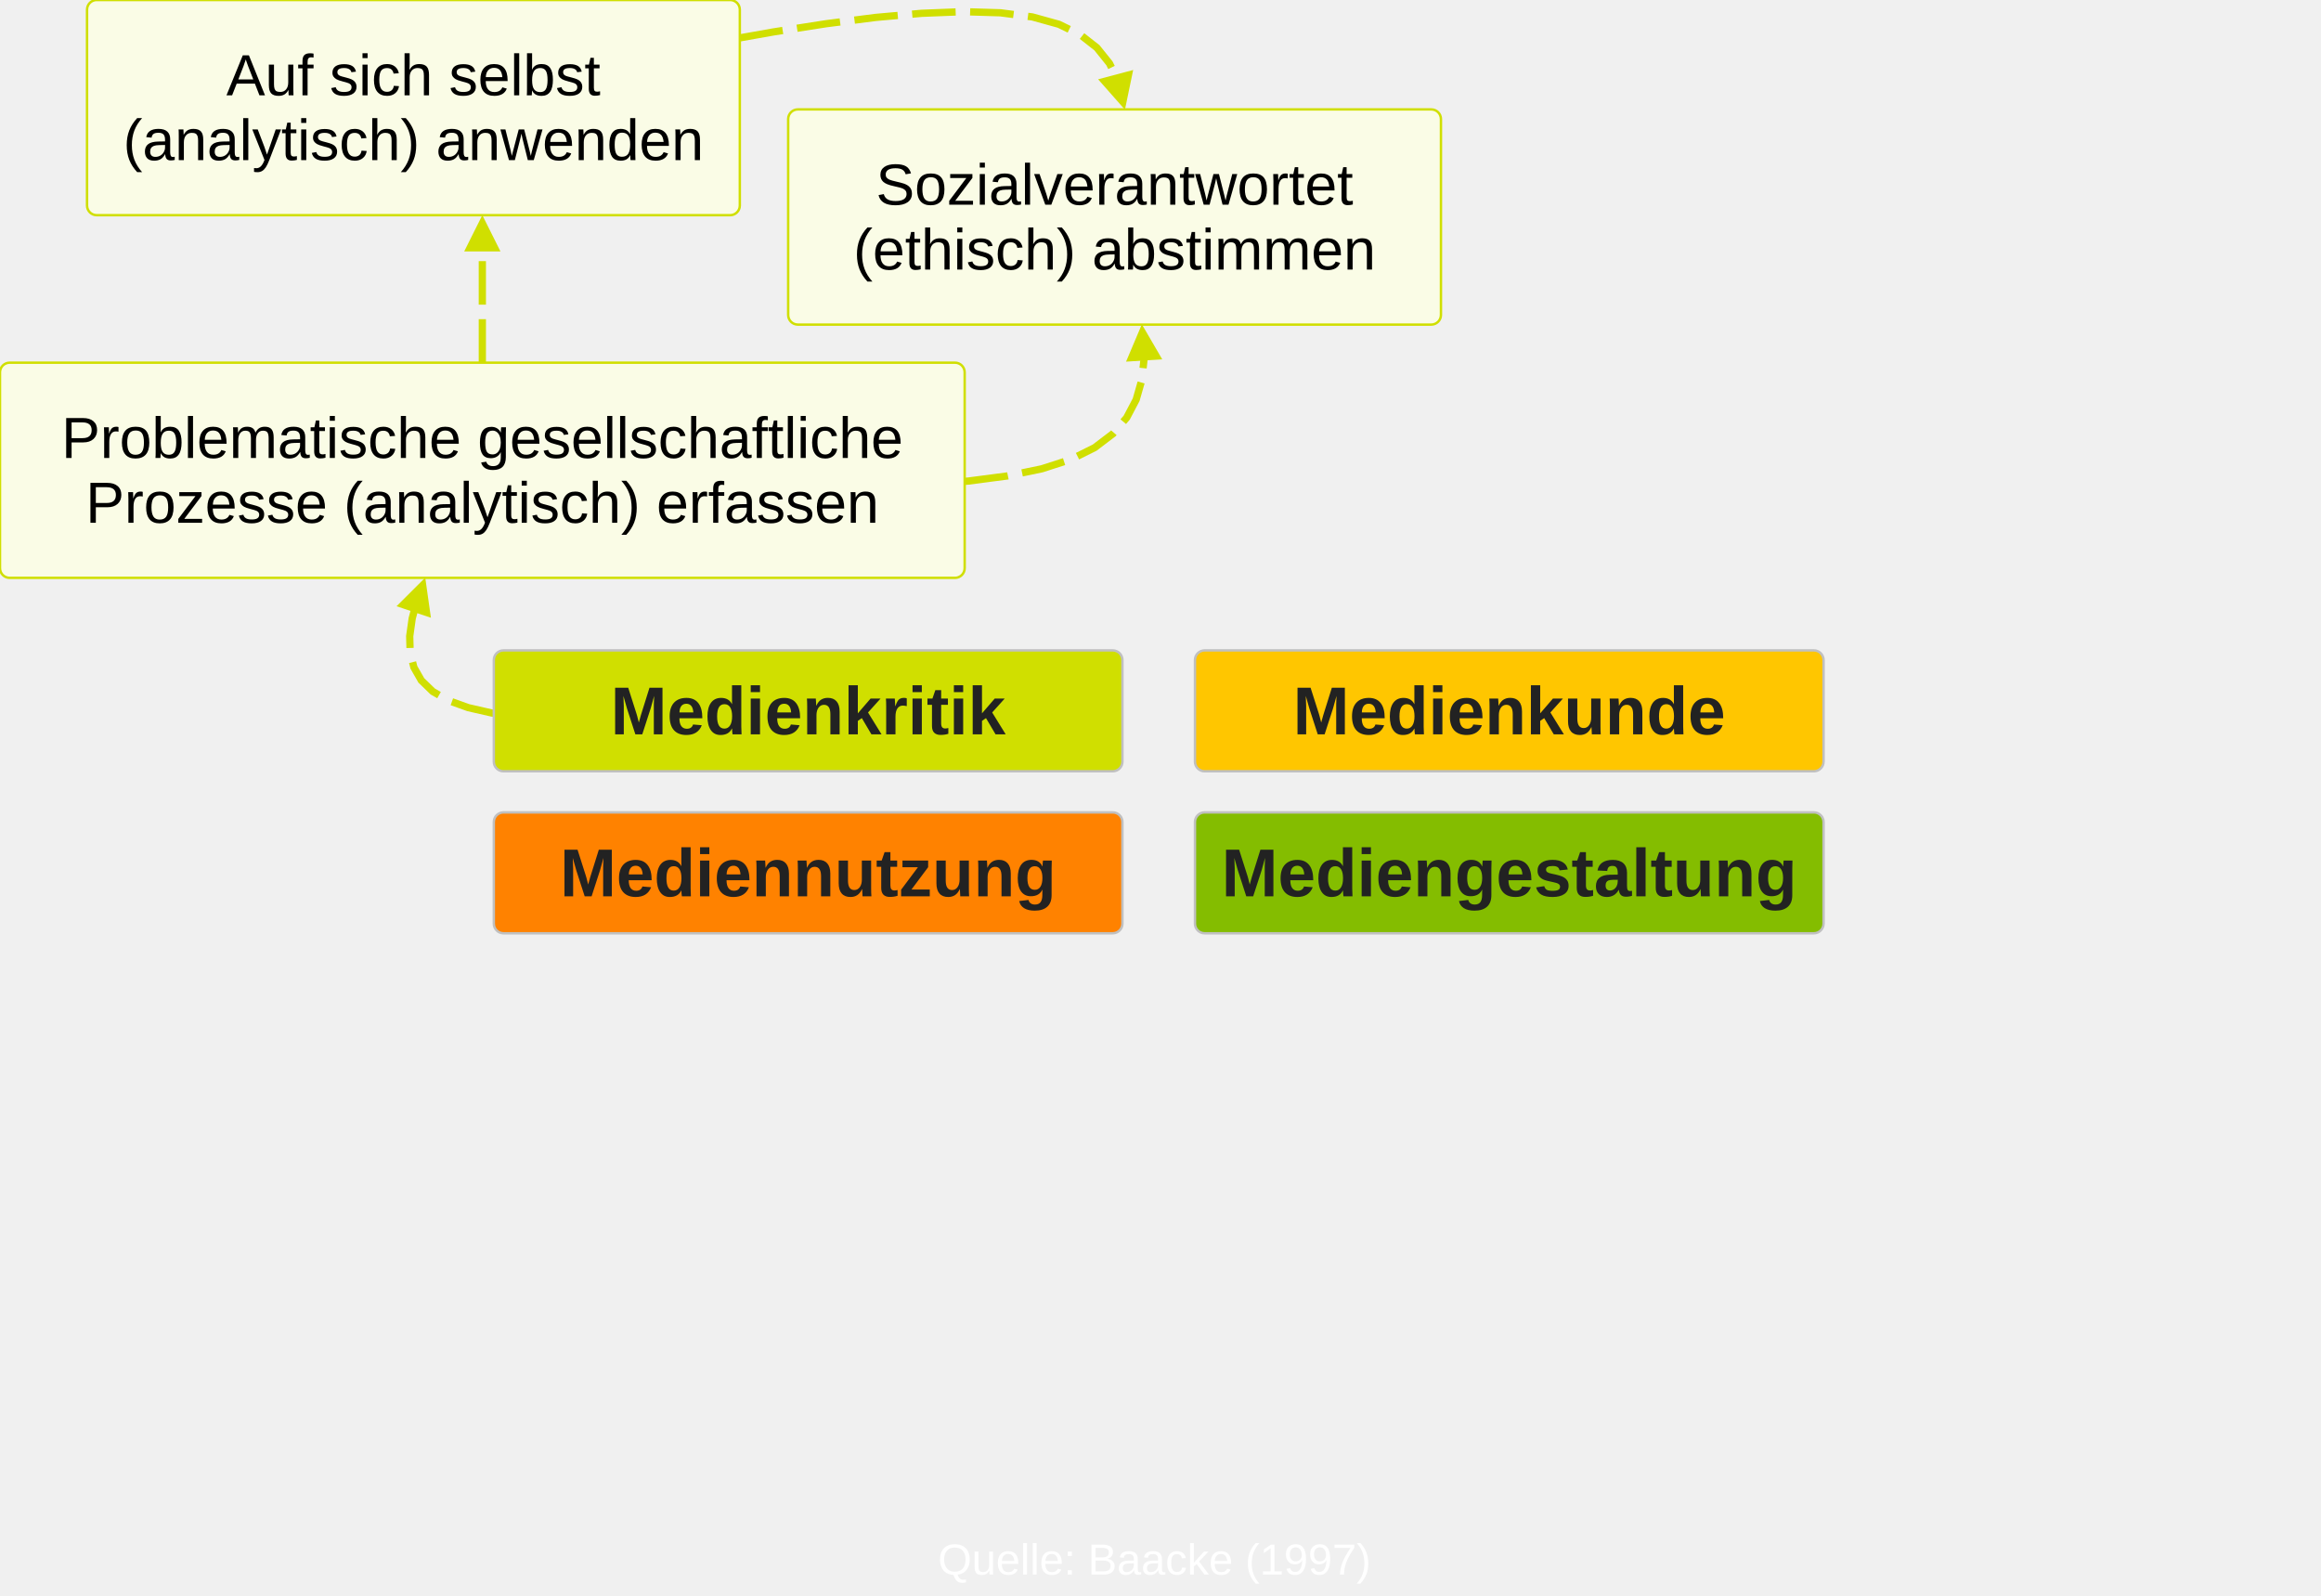
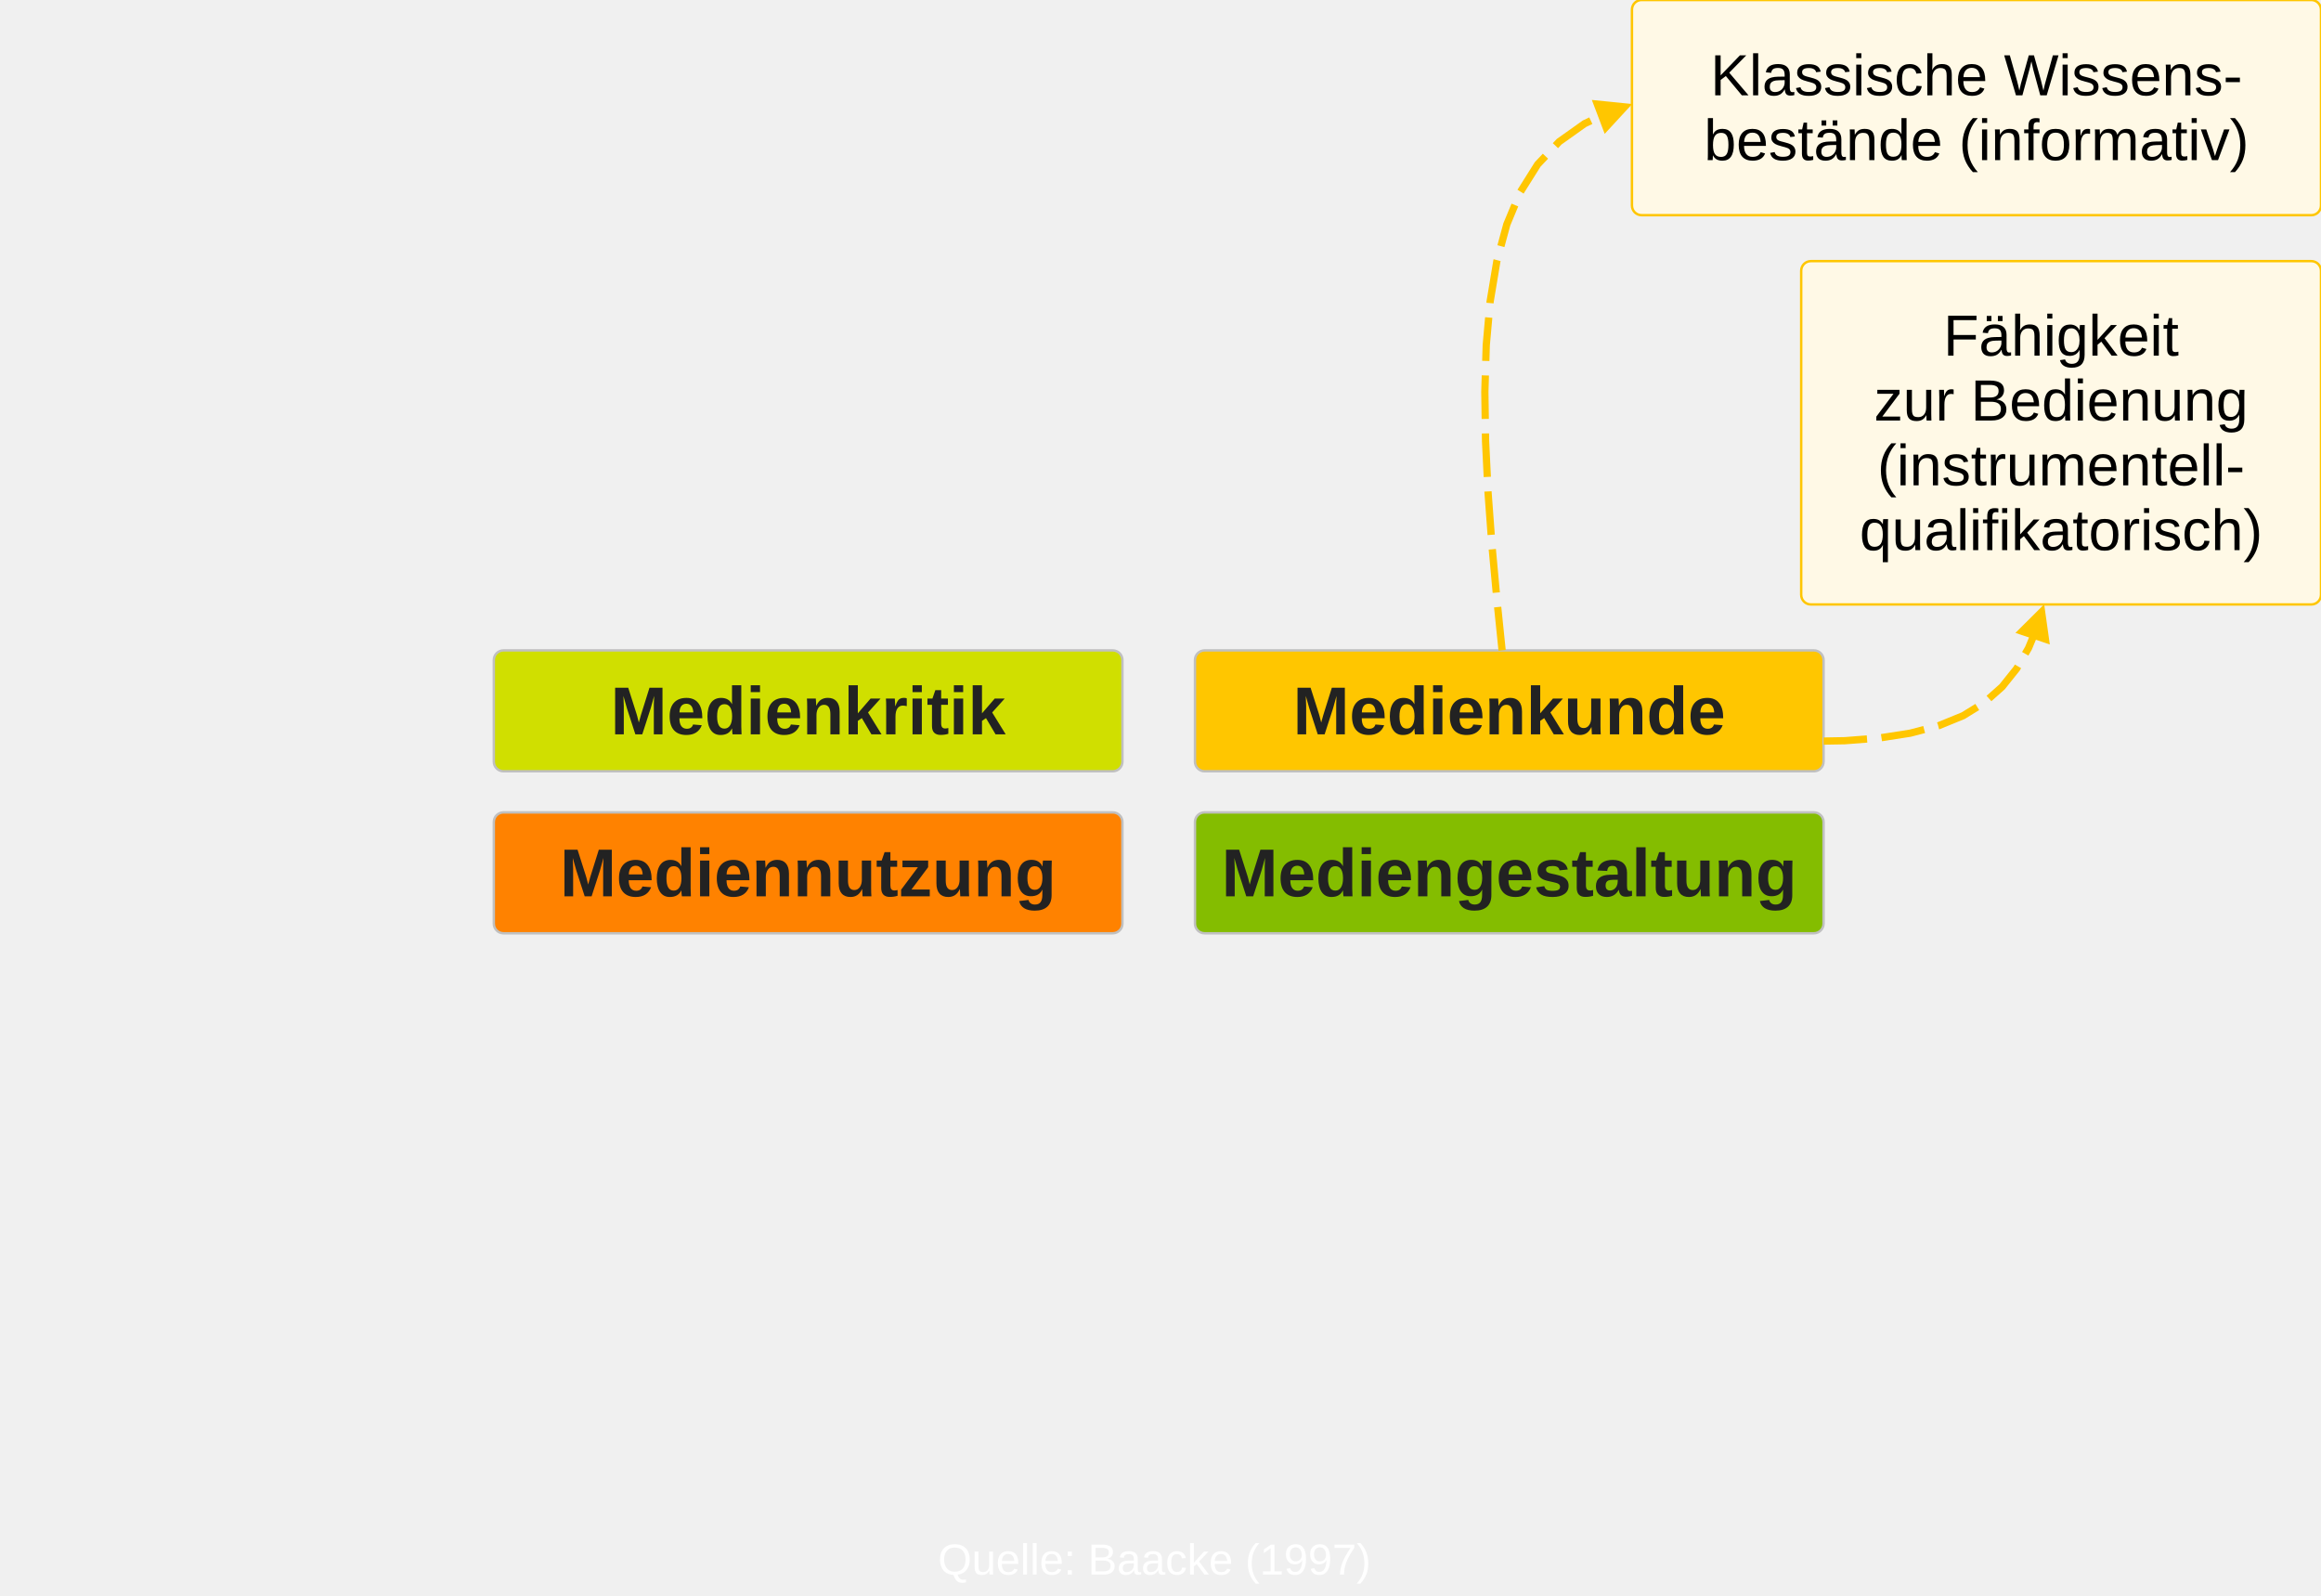
<svg xmlns="http://www.w3.org/2000/svg" fill-opacity="1" color-rendering="auto" color-interpolation="auto" text-rendering="auto" stroke="black" stroke-linecap="square" width="960" stroke-miterlimit="10" shape-rendering="auto" stroke-opacity="1" fill="black" stroke-dasharray="none" font-weight="normal" stroke-width="1" height="660" font-family="'Dialog'" font-style="normal" stroke-linejoin="miter" font-size="12px" stroke-dashoffset="0" image-rendering="auto">
  <defs id="genericDefs" />
  <g>
    <defs id="defs1">
      <clipPath clipPathUnits="userSpaceOnUse" id="clipPath1">
        <path d="M0 0 L960 0 L960 660 L0 660 L0 0 Z" />
      </clipPath>
    </defs>
-     <g stroke-linecap="butt" fill="rgb(208,223,0)" text-rendering="geometricPrecision" shape-rendering="geometricPrecision" stroke-dasharray="18,6" stroke="rgb(208,223,0)" stroke-width="3" stroke-miterlimit="1.45">
-       <path fill="none" d="M399.032 199.071 L400.539 198.957 L416.72 196.841 L430.939 193.884 L443 190 L452.772 185.134 L460.387 179.341 L466.039 172.707 L469.926 165.315 L472.243 157.249 L473.188 148.594 L473.171 147.953 L473.159 147.854" clip-path="url(#clipPath1)" />
-     </g>
-     <g stroke-linecap="butt" fill="rgb(208,223,0)" text-rendering="geometricPrecision" shape-rendering="geometricPrecision" stroke-dasharray="18,6" stroke="rgb(208,223,0)" stroke-width="3" stroke-miterlimit="1.45">
-       <path d="M472.289 134.131 L465.753 149.576 L480.723 148.627 Z" stroke="none" clip-path="url(#clipPath1)" />
-       <path fill="none" d="M306 15.67 L319.812 13.219 L341.692 9.813 L362.222 7.204 L381.211 5.504 L398.465 4.827 L413.793 5.288 L427 7 L437.959 10.038 L446.799 14.328 L453.711 19.754 L458.889 26.204 L461.745 31.984 L461.767 32.081" clip-path="url(#clipPath1)" />
-       <path d="M465.293 45.371 L468.696 28.95 L454.198 32.796 Z" clip-path="url(#clipPath1)" stroke="none" />
-       <path fill="none" d="M204.216 295.006 L203.394 294.891 L193.693 292.681 L185.511 289.741 L179 286 L174.261 281.408 L171.193 276.014 L169.644 269.891 L169.463 263.111 L170.497 255.748 L171.488 252.027 L171.522 251.933" clip-path="url(#clipPath1)" />
-       <path d="M175.884 238.893 L164.013 250.739 L178.238 255.498 Z" clip-path="url(#clipPath1)" stroke="none" />
-       <path fill="none" d="M199.5 150.005 L199.5 102.734" clip-path="url(#clipPath1)" />
-       <path d="M199.5 88.984 L192 103.984 L207 103.984 Z" clip-path="url(#clipPath1)" stroke="none" />
-     </g>
    <g stroke-linecap="butt" font-size="18px" fill="white" text-rendering="geometricPrecision" font-family="'Arial'" shape-rendering="geometricPrecision" stroke="white" stroke-miterlimit="1.45">
      <text x="387.948" xml:space="preserve" y="651.24" clip-path="url(#clipPath1)" stroke="none">Quelle: Baacke (1997) </text>
    </g>
    <g fill="rgb(208,223,0)" text-rendering="geometricPrecision" shape-rendering="geometricPrecision" stroke="rgb(208,223,0)">
      <rect x="204.25" y="269" clip-path="url(#clipPath1)" width="260" rx="4" ry="4" height="50" stroke="none" />
    </g>
    <g stroke-linecap="butt" font-size="28px" fill="rgb(34,34,34)" text-rendering="geometricPrecision" font-family="'Arial'" shape-rendering="geometricPrecision" stroke="rgb(34,34,34)" font-weight="bold" stroke-miterlimit="1.45">
      <text x="252.56" xml:space="preserve" y="303.707" clip-path="url(#clipPath1)" stroke="none">Medienkritik</text>
    </g>
    <g fill="silver" text-rendering="geometricPrecision" stroke-miterlimit="1.45" shape-rendering="geometricPrecision" stroke-linecap="butt" stroke="silver">
      <rect x="204.25" y="269" clip-path="url(#clipPath1)" fill="none" width="260" rx="4" ry="4" height="50" />
    </g>
    <g fill="rgb(255,198,0)" text-rendering="geometricPrecision" shape-rendering="geometricPrecision" stroke="rgb(255,198,0)">
      <rect x="494.25" y="269" clip-path="url(#clipPath1)" width="260" rx="4" ry="4" height="50" stroke="none" />
    </g>
    <g stroke-linecap="butt" font-size="28px" fill="rgb(34,34,34)" text-rendering="geometricPrecision" font-family="'Arial'" shape-rendering="geometricPrecision" stroke="rgb(34,34,34)" font-weight="bold" stroke-miterlimit="1.45">
      <text x="534.795" xml:space="preserve" y="303.707" clip-path="url(#clipPath1)" stroke="none">Medienkunde</text>
    </g>
    <g fill="silver" text-rendering="geometricPrecision" stroke-miterlimit="1.45" shape-rendering="geometricPrecision" stroke-linecap="butt" stroke="silver">
      <rect x="494.25" y="269" clip-path="url(#clipPath1)" fill="none" width="260" rx="4" ry="4" height="50" />
    </g>
    <g fill="rgb(132,189,0)" text-rendering="geometricPrecision" shape-rendering="geometricPrecision" stroke="rgb(132,189,0)">
      <rect x="494.25" y="336" clip-path="url(#clipPath1)" width="260" rx="4" ry="4" height="50" stroke="none" />
    </g>
    <g stroke-linecap="butt" font-size="28px" fill="rgb(34,34,34)" text-rendering="geometricPrecision" font-family="'Arial'" shape-rendering="geometricPrecision" stroke="rgb(34,34,34)" font-weight="bold" stroke-miterlimit="1.45">
      <text x="505.243" xml:space="preserve" y="370.707" clip-path="url(#clipPath1)" stroke="none">Mediengestaltung</text>
    </g>
    <g fill="silver" text-rendering="geometricPrecision" stroke-miterlimit="1.45" shape-rendering="geometricPrecision" stroke-linecap="butt" stroke="silver">
      <rect x="494.25" y="336" clip-path="url(#clipPath1)" fill="none" width="260" rx="4" ry="4" height="50" />
    </g>
    <g fill="rgb(255,130,0)" text-rendering="geometricPrecision" shape-rendering="geometricPrecision" stroke="rgb(255,130,0)">
      <rect x="204.25" y="336" clip-path="url(#clipPath1)" width="260" rx="4" ry="4" height="50" stroke="none" />
    </g>
    <g stroke-linecap="butt" font-size="28px" fill="rgb(34,34,34)" text-rendering="geometricPrecision" font-family="'Arial'" shape-rendering="geometricPrecision" stroke="rgb(34,34,34)" font-weight="bold" stroke-miterlimit="1.45">
      <text x="231.602" xml:space="preserve" y="370.707" clip-path="url(#clipPath1)" stroke="none">Mediennutzung</text>
    </g>
    <g fill="silver" text-rendering="geometricPrecision" stroke-miterlimit="1.45" shape-rendering="geometricPrecision" stroke-linecap="butt" stroke="silver">
      <rect x="204.25" y="336" clip-path="url(#clipPath1)" fill="none" width="260" rx="4" ry="4" height="50" />
    </g>
-     <g fill="rgb(250,252,230)" text-rendering="geometricPrecision" shape-rendering="geometricPrecision" stroke="rgb(250,252,230)">
-       <rect x="326" y="45.25" clip-path="url(#clipPath1)" width="270" rx="4" ry="4" height="89" stroke="none" />
+     <g fill="rgb(255,249,230)" text-rendering="geometricPrecision" shape-rendering="geometricPrecision" stroke="rgb(255,249,230)">
+       <rect x="675" y="0" clip-path="url(#clipPath1)" width="285" rx="4" ry="4" height="89" stroke="none" />
    </g>
    <g text-rendering="geometricPrecision" stroke-miterlimit="1.45" font-size="24px" shape-rendering="geometricPrecision" font-family="'Arial'" stroke-linecap="butt">
-       <text x="362.287" xml:space="preserve" y="84.664" clip-path="url(#clipPath1)" stroke="none">Sozialverantwortet</text>
-       <text x="352.965" xml:space="preserve" y="111.477" clip-path="url(#clipPath1)" stroke="none">(ethisch) abstimmen</text>
+       <text x="707.473" xml:space="preserve" y="39.414" clip-path="url(#clipPath1)" stroke="none">Klassische Wissens-</text>
+       <text x="704.783" xml:space="preserve" y="66.227" clip-path="url(#clipPath1)" stroke="none">bestände (informativ)</text>
    </g>
-     <g fill="rgb(208,223,0)" text-rendering="geometricPrecision" stroke-miterlimit="1.45" shape-rendering="geometricPrecision" stroke-linecap="butt" stroke="rgb(208,223,0)">
-       <rect x="326" y="45.25" clip-path="url(#clipPath1)" fill="none" width="270" rx="4" ry="4" height="89" />
+     <g fill="rgb(255,198,0)" text-rendering="geometricPrecision" stroke-miterlimit="1.45" shape-rendering="geometricPrecision" stroke-linecap="butt" stroke="rgb(255,198,0)">
+       <rect x="675" y="0" clip-path="url(#clipPath1)" fill="none" width="285" rx="4" ry="4" height="89" />
    </g>
-     <g fill="rgb(250,252,230)" text-rendering="geometricPrecision" shape-rendering="geometricPrecision" stroke="rgb(250,252,230)">
-       <rect x="0" y="150" clip-path="url(#clipPath1)" width="399" rx="4" ry="4" height="89" stroke="none" />
+     <g fill="rgb(255,249,230)" text-rendering="geometricPrecision" shape-rendering="geometricPrecision" stroke="rgb(255,249,230)">
+       <rect x="745" y="108" clip-path="url(#clipPath1)" width="215" rx="4" ry="4" height="142" stroke="none" />
    </g>
    <g text-rendering="geometricPrecision" stroke-miterlimit="1.45" font-size="24px" shape-rendering="geometricPrecision" font-family="'Arial'" stroke-linecap="butt">
-       <text x="25.412" xml:space="preserve" y="189.414" clip-path="url(#clipPath1)" stroke="none">Problematische gesellschaftliche</text>
-       <text x="35.432" xml:space="preserve" y="216.227" clip-path="url(#clipPath1)" stroke="none">Prozesse (analytisch) erfassen</text>
+       <text x="803.809" xml:space="preserve" y="147.102" clip-path="url(#clipPath1)" stroke="none">Fähigkeit</text>
+       <text x="775.109" xml:space="preserve" y="173.914" clip-path="url(#clipPath1)" stroke="none">zur Bedienung</text>
+       <text x="776.481" xml:space="preserve" y="200.727" clip-path="url(#clipPath1)" stroke="none">(instrumentell-</text>
+       <text x="769.133" xml:space="preserve" y="227.539" clip-path="url(#clipPath1)" stroke="none">qualifikatorisch)</text>
    </g>
-     <g fill="rgb(208,223,0)" text-rendering="geometricPrecision" stroke-miterlimit="1.45" shape-rendering="geometricPrecision" stroke-linecap="butt" stroke="rgb(208,223,0)">
-       <rect x="0" y="150" clip-path="url(#clipPath1)" fill="none" width="399" rx="4" ry="4" height="89" />
-     </g>
-     <g fill="rgb(250,252,230)" text-rendering="geometricPrecision" shape-rendering="geometricPrecision" stroke="rgb(250,252,230)">
-       <rect x="36" y="0" clip-path="url(#clipPath1)" width="270" rx="4" ry="4" height="89" stroke="none" />
-     </g>
-     <g text-rendering="geometricPrecision" stroke-miterlimit="1.45" font-size="24px" shape-rendering="geometricPrecision" font-family="'Arial'" stroke-linecap="butt">
-       <text x="93.633" xml:space="preserve" y="39.414" clip-path="url(#clipPath1)" stroke="none">Auf sich selbst</text>
-       <text x="50.93" xml:space="preserve" y="66.227" clip-path="url(#clipPath1)" stroke="none">(analytisch) anwenden</text>
-     </g>
-     <g fill="rgb(208,223,0)" text-rendering="geometricPrecision" stroke-miterlimit="1.45" shape-rendering="geometricPrecision" stroke-linecap="butt" stroke="rgb(208,223,0)">
-       <rect x="36" y="0" clip-path="url(#clipPath1)" fill="none" width="270" rx="4" ry="4" height="89" />
+     <g fill="rgb(255,198,0)" text-rendering="geometricPrecision" stroke-miterlimit="1.45" shape-rendering="geometricPrecision" stroke-linecap="butt" stroke="rgb(255,198,0)">
+       <rect x="745" y="108" clip-path="url(#clipPath1)" fill="none" width="215" rx="4" ry="4" height="142" />
+       <path fill="none" stroke-dasharray="18,6" d="M621.297 268.98 L619.154 248.15 L617.098 225.664 L615.481 203.704 L614.452 182.445 L614.156 162.062 L614.741 142.732 L616.352 124.63 L619.137 107.93 L623.242 92.808 L628.814 79.439 L636 68 L644.897 58.606 L655.409 51.141 L662.138 47.933 L662.233 47.903" stroke-width="3" clip-path="url(#clipPath1)" />
+       <path stroke-dasharray="18,6" d="M675.09 43.029 L658.406 41.333 L663.723 55.359 Z" stroke-width="3" clip-path="url(#clipPath1)" stroke="none" />
+       <path fill="none" stroke-dasharray="18,6" d="M754.26 306.505 L763.037 306.352 L777.141 305.262 L790.088 303.242 L801.751 300.189 L812 296 L820.751 290.606 L828.088 284.075 L834.141 276.512 L839.037 268.019 L841.093 263.065 L841.122 262.969" stroke-width="3" clip-path="url(#clipPath1)" />
+       <path stroke-dasharray="18,6" d="M845.501 249.935 L833.614 261.765 L847.833 266.542 Z" stroke-width="3" clip-path="url(#clipPath1)" stroke="none" />
    </g>
  </g>
</svg>
